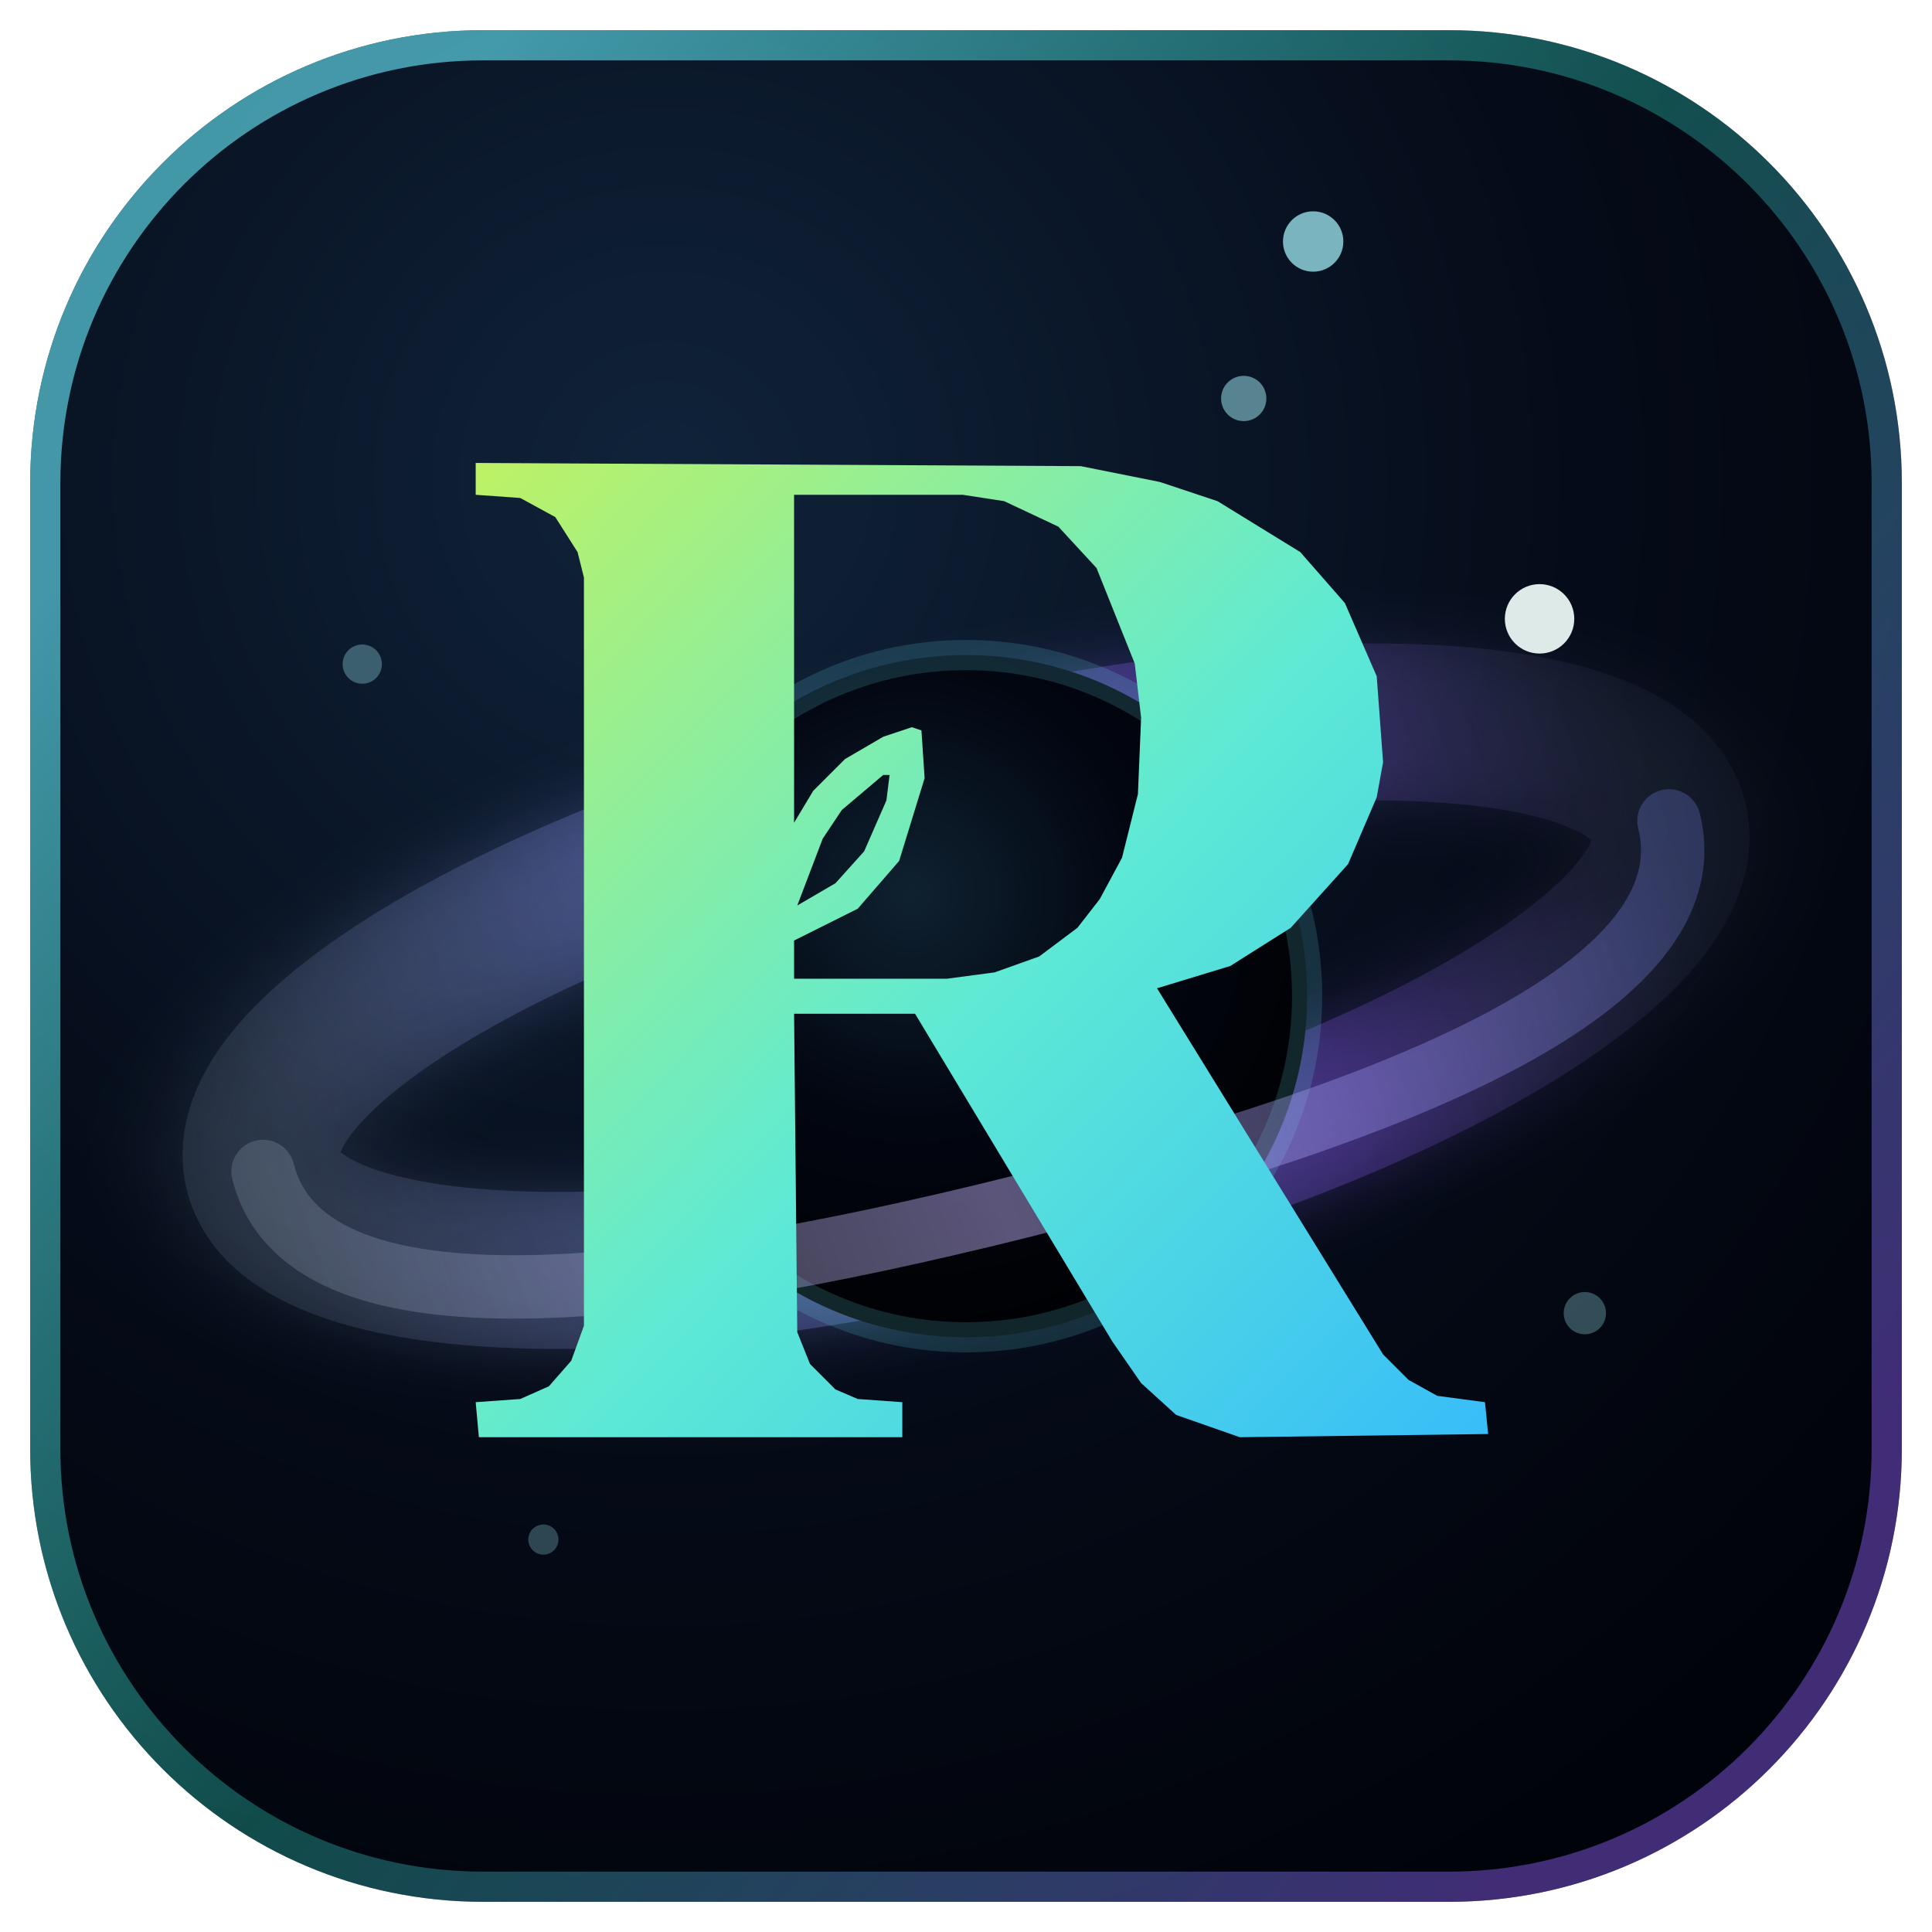
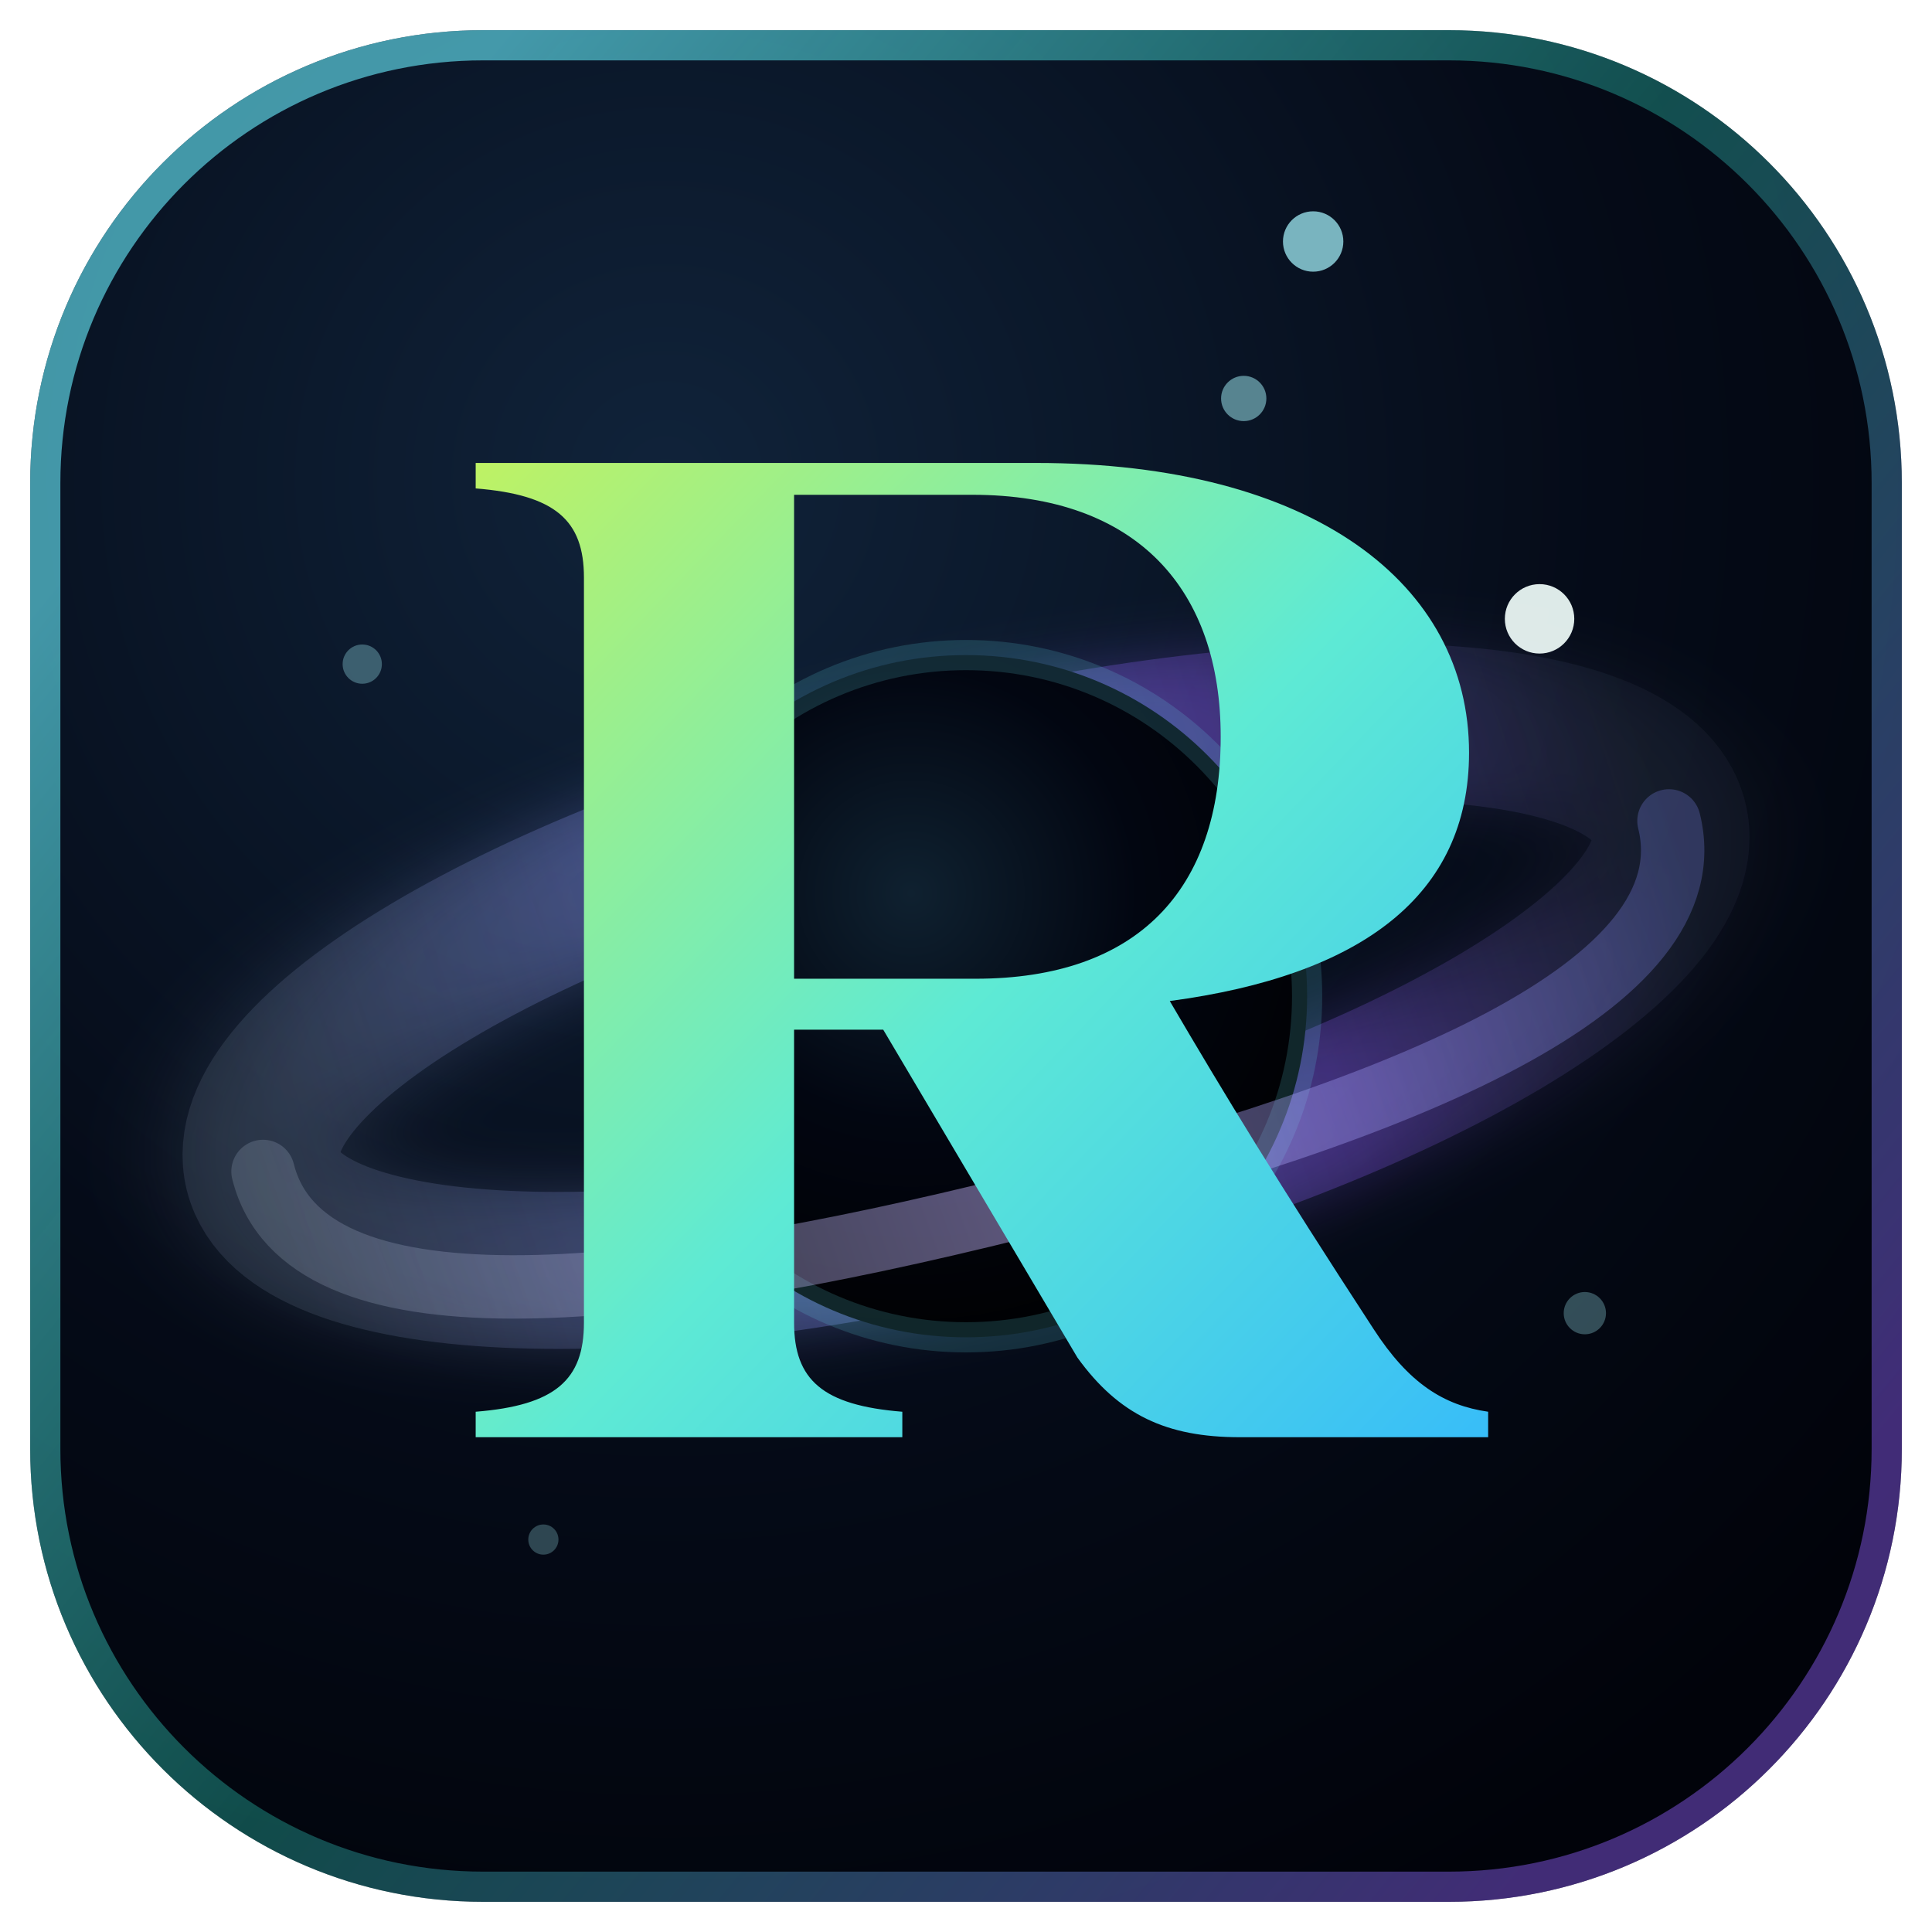
<svg xmlns="http://www.w3.org/2000/svg" viewBox="0 0 64 64" role="img" aria-labelledby="title">
  <defs>
    <radialGradient id="surface" cx="34%" cy="24%" r="86%">
      <stop offset="0" stop-color="#10233a" />
      <stop offset="0.58" stop-color="#050b18" />
      <stop offset="1" stop-color="#01030a" />
    </radialGradient>
    <linearGradient id="rim" x1="7" y1="13" x2="57" y2="54" gradientUnits="userSpaceOnUse">
      <stop stop-color="#67e8f9" stop-opacity="0.62" />
      <stop offset="0.48" stop-color="#2dd4bf" stop-opacity="0.34" />
      <stop offset="1" stop-color="#8b5cf6" stop-opacity="0.46" />
    </linearGradient>
    <linearGradient id="diskBack" x1="8" y1="35" x2="56" y2="31" gradientUnits="userSpaceOnUse">
      <stop stop-color="#64748b" stop-opacity="0.22" />
      <stop offset="0.42" stop-color="#818cf8" stop-opacity="0.34" />
      <stop offset="0.72" stop-color="#8b5cf6" stop-opacity="0.26" />
      <stop offset="1" stop-color="#475569" stop-opacity="0.12" />
    </linearGradient>
    <linearGradient id="diskFront" x1="8" y1="38" x2="56" y2="33" gradientUnits="userSpaceOnUse">
      <stop stop-color="#94a3b8" stop-opacity="0.26" />
      <stop offset="0.48" stop-color="#c4b5fd" stop-opacity="0.46" />
      <stop offset="1" stop-color="#818cf8" stop-opacity="0.26" />
    </linearGradient>
    <radialGradient id="horizon" cx="42%" cy="35%" r="72%">
      <stop stop-color="#0f2130" />
      <stop offset="0.46" stop-color="#020611" />
      <stop offset="1" />
    </radialGradient>
    <linearGradient id="mark" x1="102" y1="98" x2="420" y2="404" gradientUnits="userSpaceOnUse">
      <stop stop-color="#bef264" />
      <stop offset="0.52" stop-color="#5eead4" />
      <stop offset="1" stop-color="#38bdf8" />
    </linearGradient>
    <filter id="glow" x="-45%" y="-90%" width="190%" height="280%" color-interpolation-filters="sRGB">
      <feGaussianBlur stdDeviation="1.35" result="blur" />
      <feMerge>
        <feMergeNode in="blur" />
        <feMergeNode in="SourceGraphic" />
      </feMerge>
    </filter>
  </defs>
  <rect x="1" y="1" width="62" height="62" rx="15" fill="url(#surface)" />
  <rect x="1.5" y="1.5" width="61" height="61" rx="14.5" fill="none" stroke="url(#rim)" />
  <g fill="#a5f3fc">
    <circle cx="43.5" cy="8" r="1" opacity="0.72" />
    <circle cx="41.2" cy="13.2" r="0.75" opacity="0.5" />
    <circle cx="39.6" cy="18.1" r="0.55" opacity="0.34" />
    <circle cx="12" cy="22" r="0.65" opacity="0.32" />
    <circle cx="52.5" cy="43.5" r="0.7" opacity="0.3" />
    <circle cx="18" cy="51" r="0.5" opacity="0.26" />
  </g>
  <g transform="rotate(-14 32 33)" filter="url(#glow)">
    <ellipse cx="32" cy="33" rx="24" ry="7.2" fill="none" stroke="url(#diskBack)" stroke-width="5.2" />
  </g>
  <circle cx="32" cy="33" r="11.3" fill="url(#horizon)" stroke="#67e8f9" stroke-opacity="0.16" />
  <g transform="rotate(-14 32 33)">
    <path d="M8 33C8 38.6 18.8 40.2 32 40.2C45.2 40.2 56 38.6 56 33" fill="none" stroke="url(#diskFront)" stroke-width="2.1" stroke-linecap="round" />
  </g>
-   <path d="M102 98L102 108L116 109L127 115L134 126L136 134L136 369L132 380L125 388L116 392L102 393L103 404L236 404L236 393L222 392L215 389L207 381L203 371L202 271L240 271L302 374L311 387L322 397L342 404L420 403L419 393L404 391L395 386L387 378L316 263L339 256L358 244L376 224L385 203L387 192L385 165L375 142L361 126L335 110L317 104L292 99L102 98ZM202 108L255 108L268 110L285 118L297 131L309 161L311 178L310 202L305 222L298 235L291 244L279 253L265 258L250 260L202 260L202 248L222 238L235 223L243 197L242 182L239 181L230 184L218 191L208 201L202 211L202 108ZM230 196L232 196L231 204L224 220L215 230L203 237L211 216L217 207L230 196Z" fill="url(#mark)" fill-rule="evenodd" transform="translate(5 5) scale(0.1054688)" />
+   <path d="M102 98H278C365 98 414 136 414 189C414 234 380 259 320 267C337 296 354 324 384 370C395 387 406 394 420 396V404H342C319 404 304 397 291 379L230 276H202V368C202 386 211 394 236 396V404H102V396C127 394 136 386 136 368V134C136 116 127 108 102 106V98ZM202 108V260H259C310 260 336 232 336 184C336 138 310 108 258 108H202Z" fill="url(#mark)" fill-rule="evenodd" transform="translate(5 5) scale(0.1054688)" />
  <circle cx="51" cy="20.5" r="1.15" fill="#f0fdfa" opacity="0.92" />
</svg>
